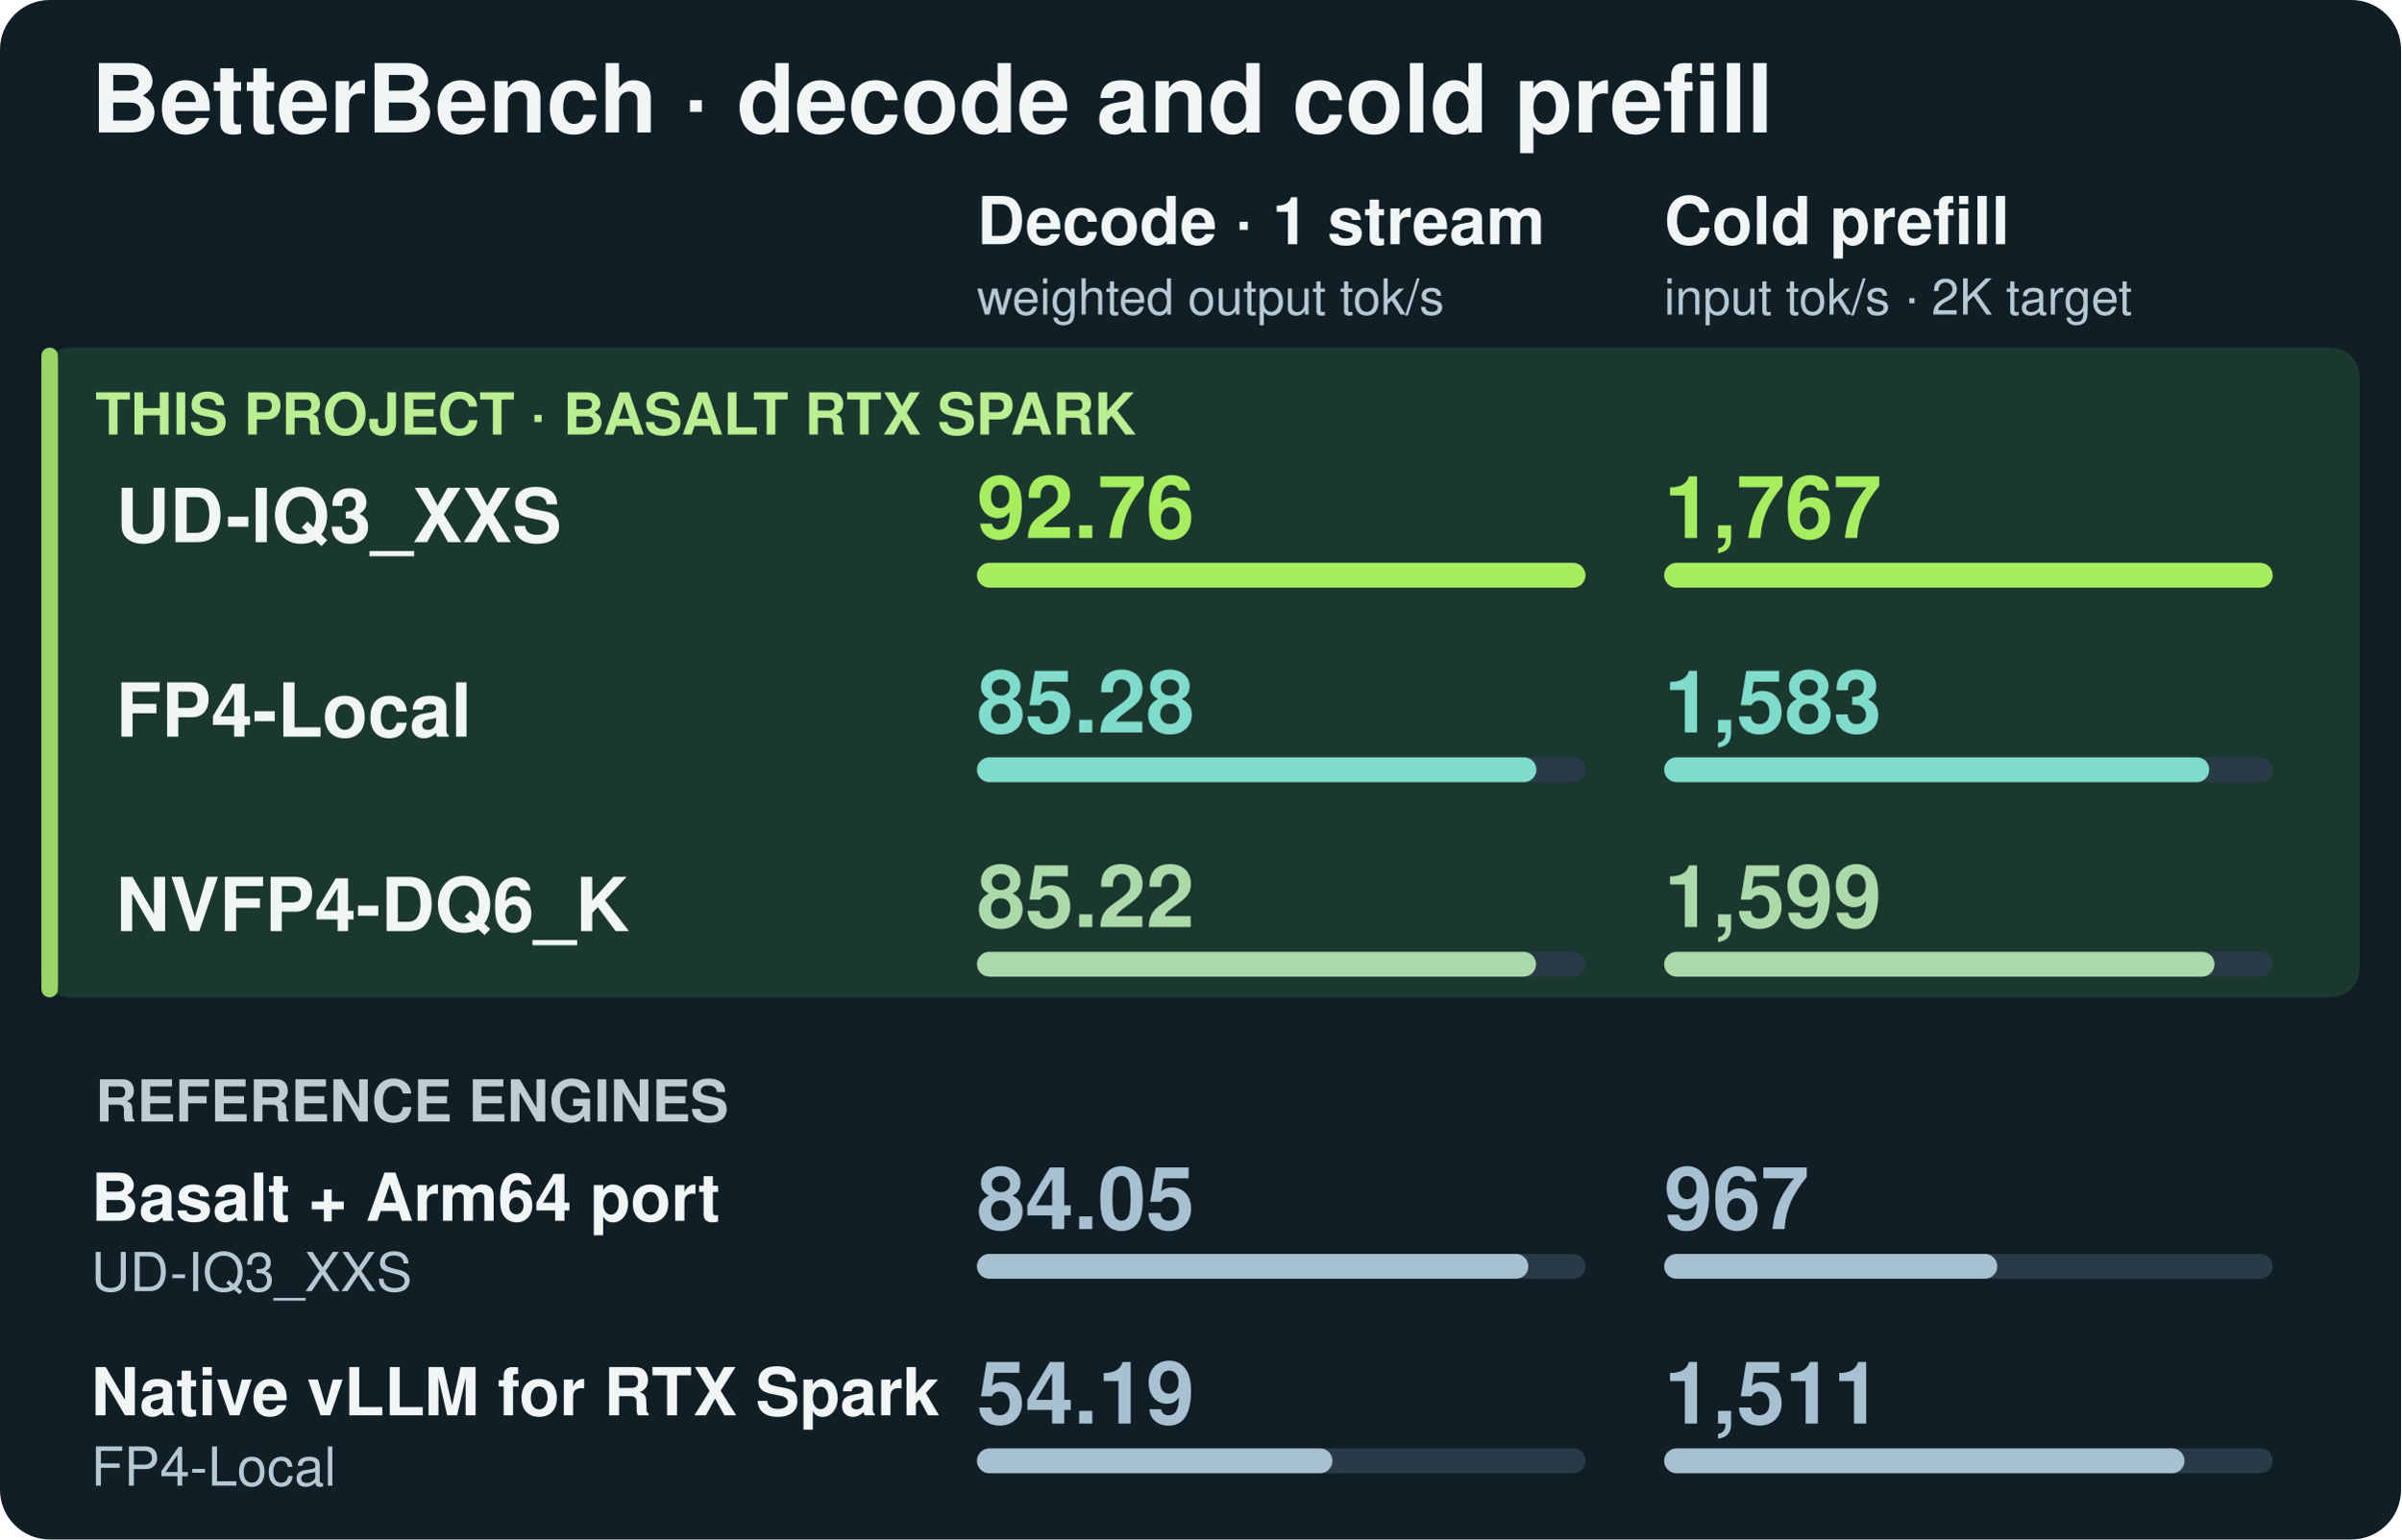
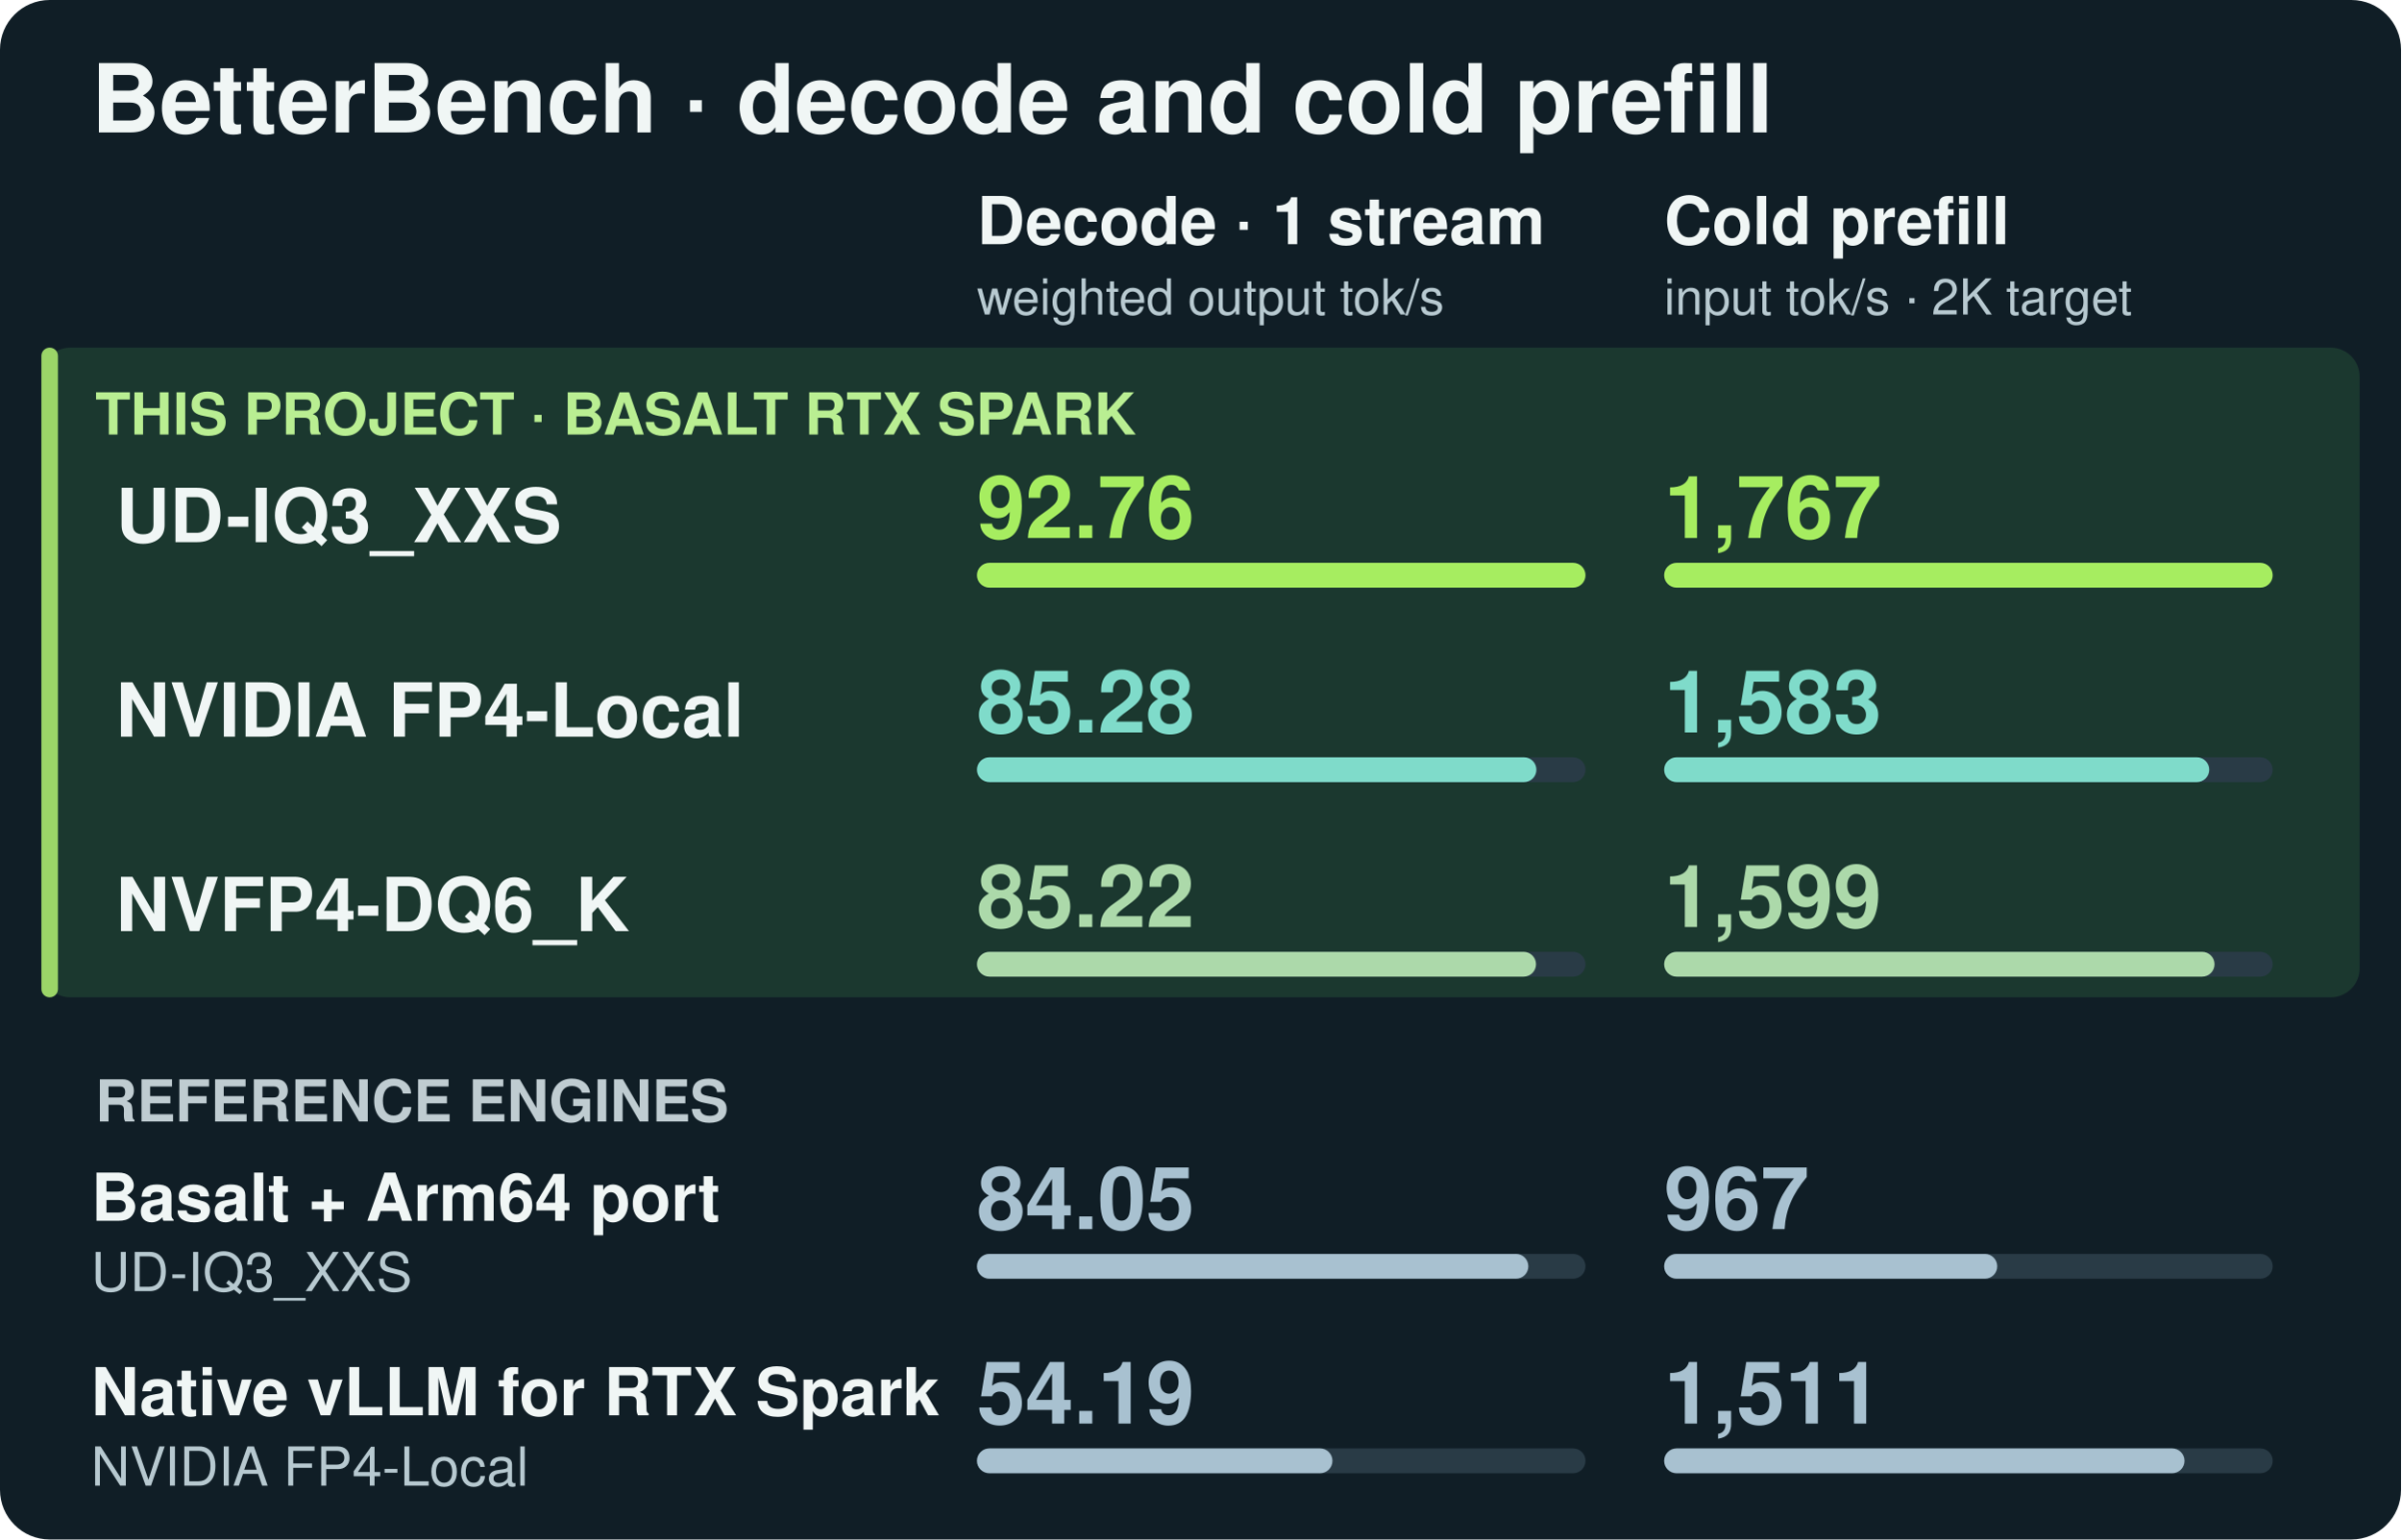
<svg xmlns="http://www.w3.org/2000/svg" width="580" height="372" viewBox="0 0 580 372" role="img" aria-labelledby="title desc" font-family="Segoe UI, Helvetica, Arial, sans-serif">
  <rect width="580" height="372" rx="12" fill="#101e26" />
  <text x="22" y="32" font-size="23" font-weight="700" fill="#f0f6f5">BetterBench · decode and cold prefill</text>
  <rect x="10" y="84" width="560" height="157" rx="7" fill="#1b382f" />
  <rect x="10" y="84" width="4" height="157" rx="2" fill="#9bd568" />
  <text x="23" y="105" font-size="14" font-weight="700" fill="#b9ee92">THIS PROJECT · BASALT RTX SPARK</text>
  <text x="23" y="271" font-size="14" font-weight="700" fill="#bfccd1">REFERENCE ENGINES</text>
  <text x="236" y="59" font-size="16" font-weight="600" fill="#f0f6f5">Decode · 1 stream</text>
  <text x="236" y="76" font-size="12" fill="#b7c9d0">weighted output tok/s</text>
  <text x="236" y="130" font-size="21" font-weight="700" fill="#a6ed60">92.76</text>
  <rect x="236" y="136" width="147" height="6" rx="3" fill="#293b46" />
  <rect x="236" y="136" width="147.00" height="6" rx="3" fill="#a6ed60" />
  <text x="236" y="177" font-size="21" font-weight="700" fill="#7fdbca">85.28</text>
  <rect x="236" y="183" width="147" height="6" rx="3" fill="#293b46" />
  <rect x="236" y="183" width="135.14" height="6" rx="3" fill="#7fdbca" />
  <text x="236" y="224" font-size="21" font-weight="700" fill="#acd9aa">85.22</text>
  <rect x="236" y="230" width="147" height="6" rx="3" fill="#293b46" />
  <rect x="236" y="230" width="135.05" height="6" rx="3" fill="#acd9aa" />
  <text x="236" y="297" font-size="21" font-weight="700" fill="#a8c1d0">84.05</text>
  <rect x="236" y="303" width="147" height="6" rx="3" fill="#293b46" />
  <rect x="236" y="303" width="133.19" height="6" rx="3" fill="#a8c1d0" />
  <text x="236" y="344" font-size="21" font-weight="700" fill="#a8c1d0">54.19</text>
  <rect x="236" y="350" width="147" height="6" rx="3" fill="#293b46" />
  <rect x="236" y="350" width="85.87" height="6" rx="3" fill="#a8c1d0" />
  <text x="402" y="59" font-size="16" font-weight="600" fill="#f0f6f5">Cold prefill</text>
  <text x="402" y="76" font-size="12" fill="#b7c9d0">input tok/s · 2K target</text>
  <text x="402" y="130" font-size="21" font-weight="700" fill="#a6ed60">1,767</text>
  <rect x="402" y="136" width="147" height="6" rx="3" fill="#293b46" />
  <rect x="402" y="136" width="147.00" height="6" rx="3" fill="#a6ed60" />
  <text x="402" y="177" font-size="21" font-weight="700" fill="#7fdbca">1,583</text>
  <rect x="402" y="183" width="147" height="6" rx="3" fill="#293b46" />
  <rect x="402" y="183" width="131.67" height="6" rx="3" fill="#7fdbca" />
  <text x="402" y="224" font-size="21" font-weight="700" fill="#acd9aa">1,599</text>
  <rect x="402" y="230" width="147" height="6" rx="3" fill="#293b46" />
  <rect x="402" y="230" width="132.95" height="6" rx="3" fill="#acd9aa" />
  <text x="402" y="297" font-size="21" font-weight="700" fill="#a8c1d0">967</text>
  <rect x="402" y="303" width="147" height="6" rx="3" fill="#293b46" />
  <rect x="402" y="303" width="80.46" height="6" rx="3" fill="#a8c1d0" />
  <text x="402" y="344" font-size="21" font-weight="700" fill="#a8c1d0">1,511</text>
  <rect x="402" y="350" width="147" height="6" rx="3" fill="#293b46" />
  <rect x="402" y="350" width="125.70" height="6" rx="3" fill="#a8c1d0" />
  <text x="28" y="131" font-size="18" font-weight="600" fill="#f0f6f5">UD-IQ3_XXS</text>
-   <text x="28" y="178" font-size="18" font-weight="600" fill="#f0f6f5">FP4-Local</text>
+   <text x="28" y="178" font-size="18" font-weight="600" fill="#f0f6f5">NVIDIA FP4-Local</text>
  <text x="28" y="225" font-size="18" font-weight="600" fill="#f0f6f5">NVFP4-DQ6_K</text>
  <text x="22" y="295" font-size="16" font-weight="600" fill="#f0f6f5">Basalt + Arm64 port</text>
  <text x="22" y="312" font-size="13" fill="#b7c9d0">UD-IQ3_XXS</text>
  <text x="22" y="342" font-size="16" font-weight="600" fill="#f0f6f5">Native vLLM for RTX Spark</text>
-   <text x="22" y="359" font-size="13" fill="#b7c9d0">FP4-Local</text>
+   <text x="22" y="359" font-size="13" fill="#b7c9d0">NVIDIA FP4-Local</text>
</svg>
